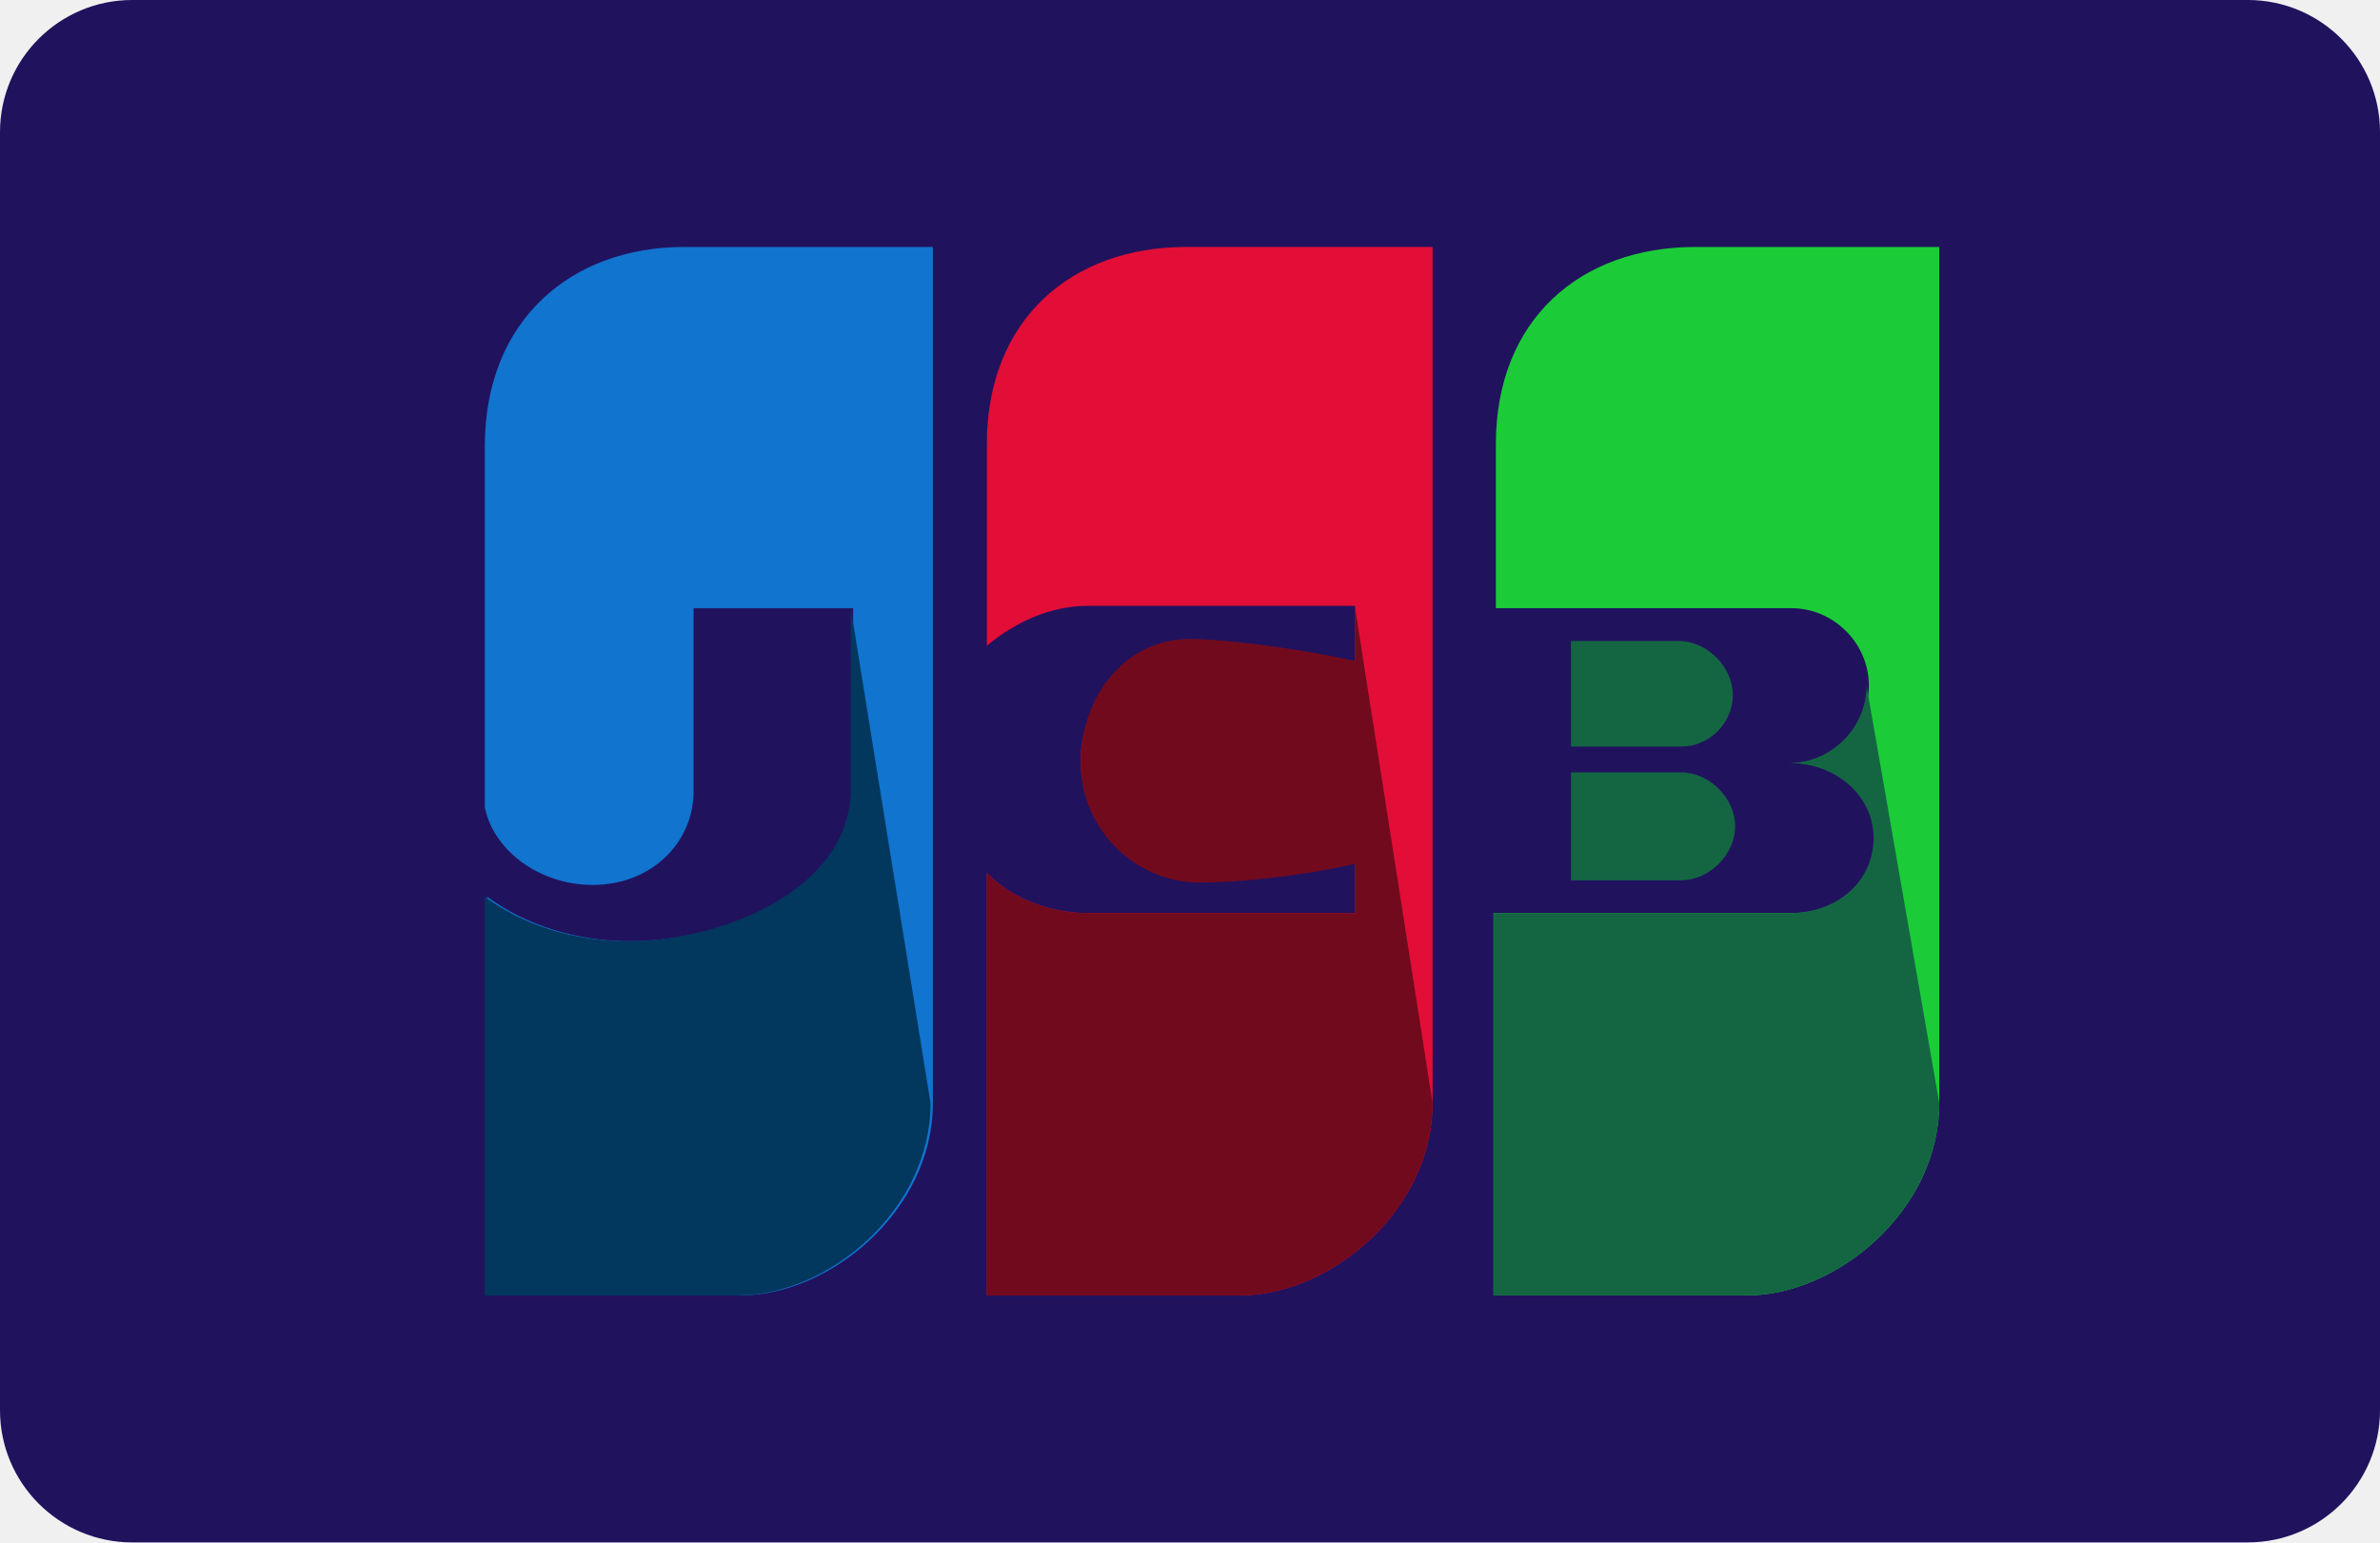
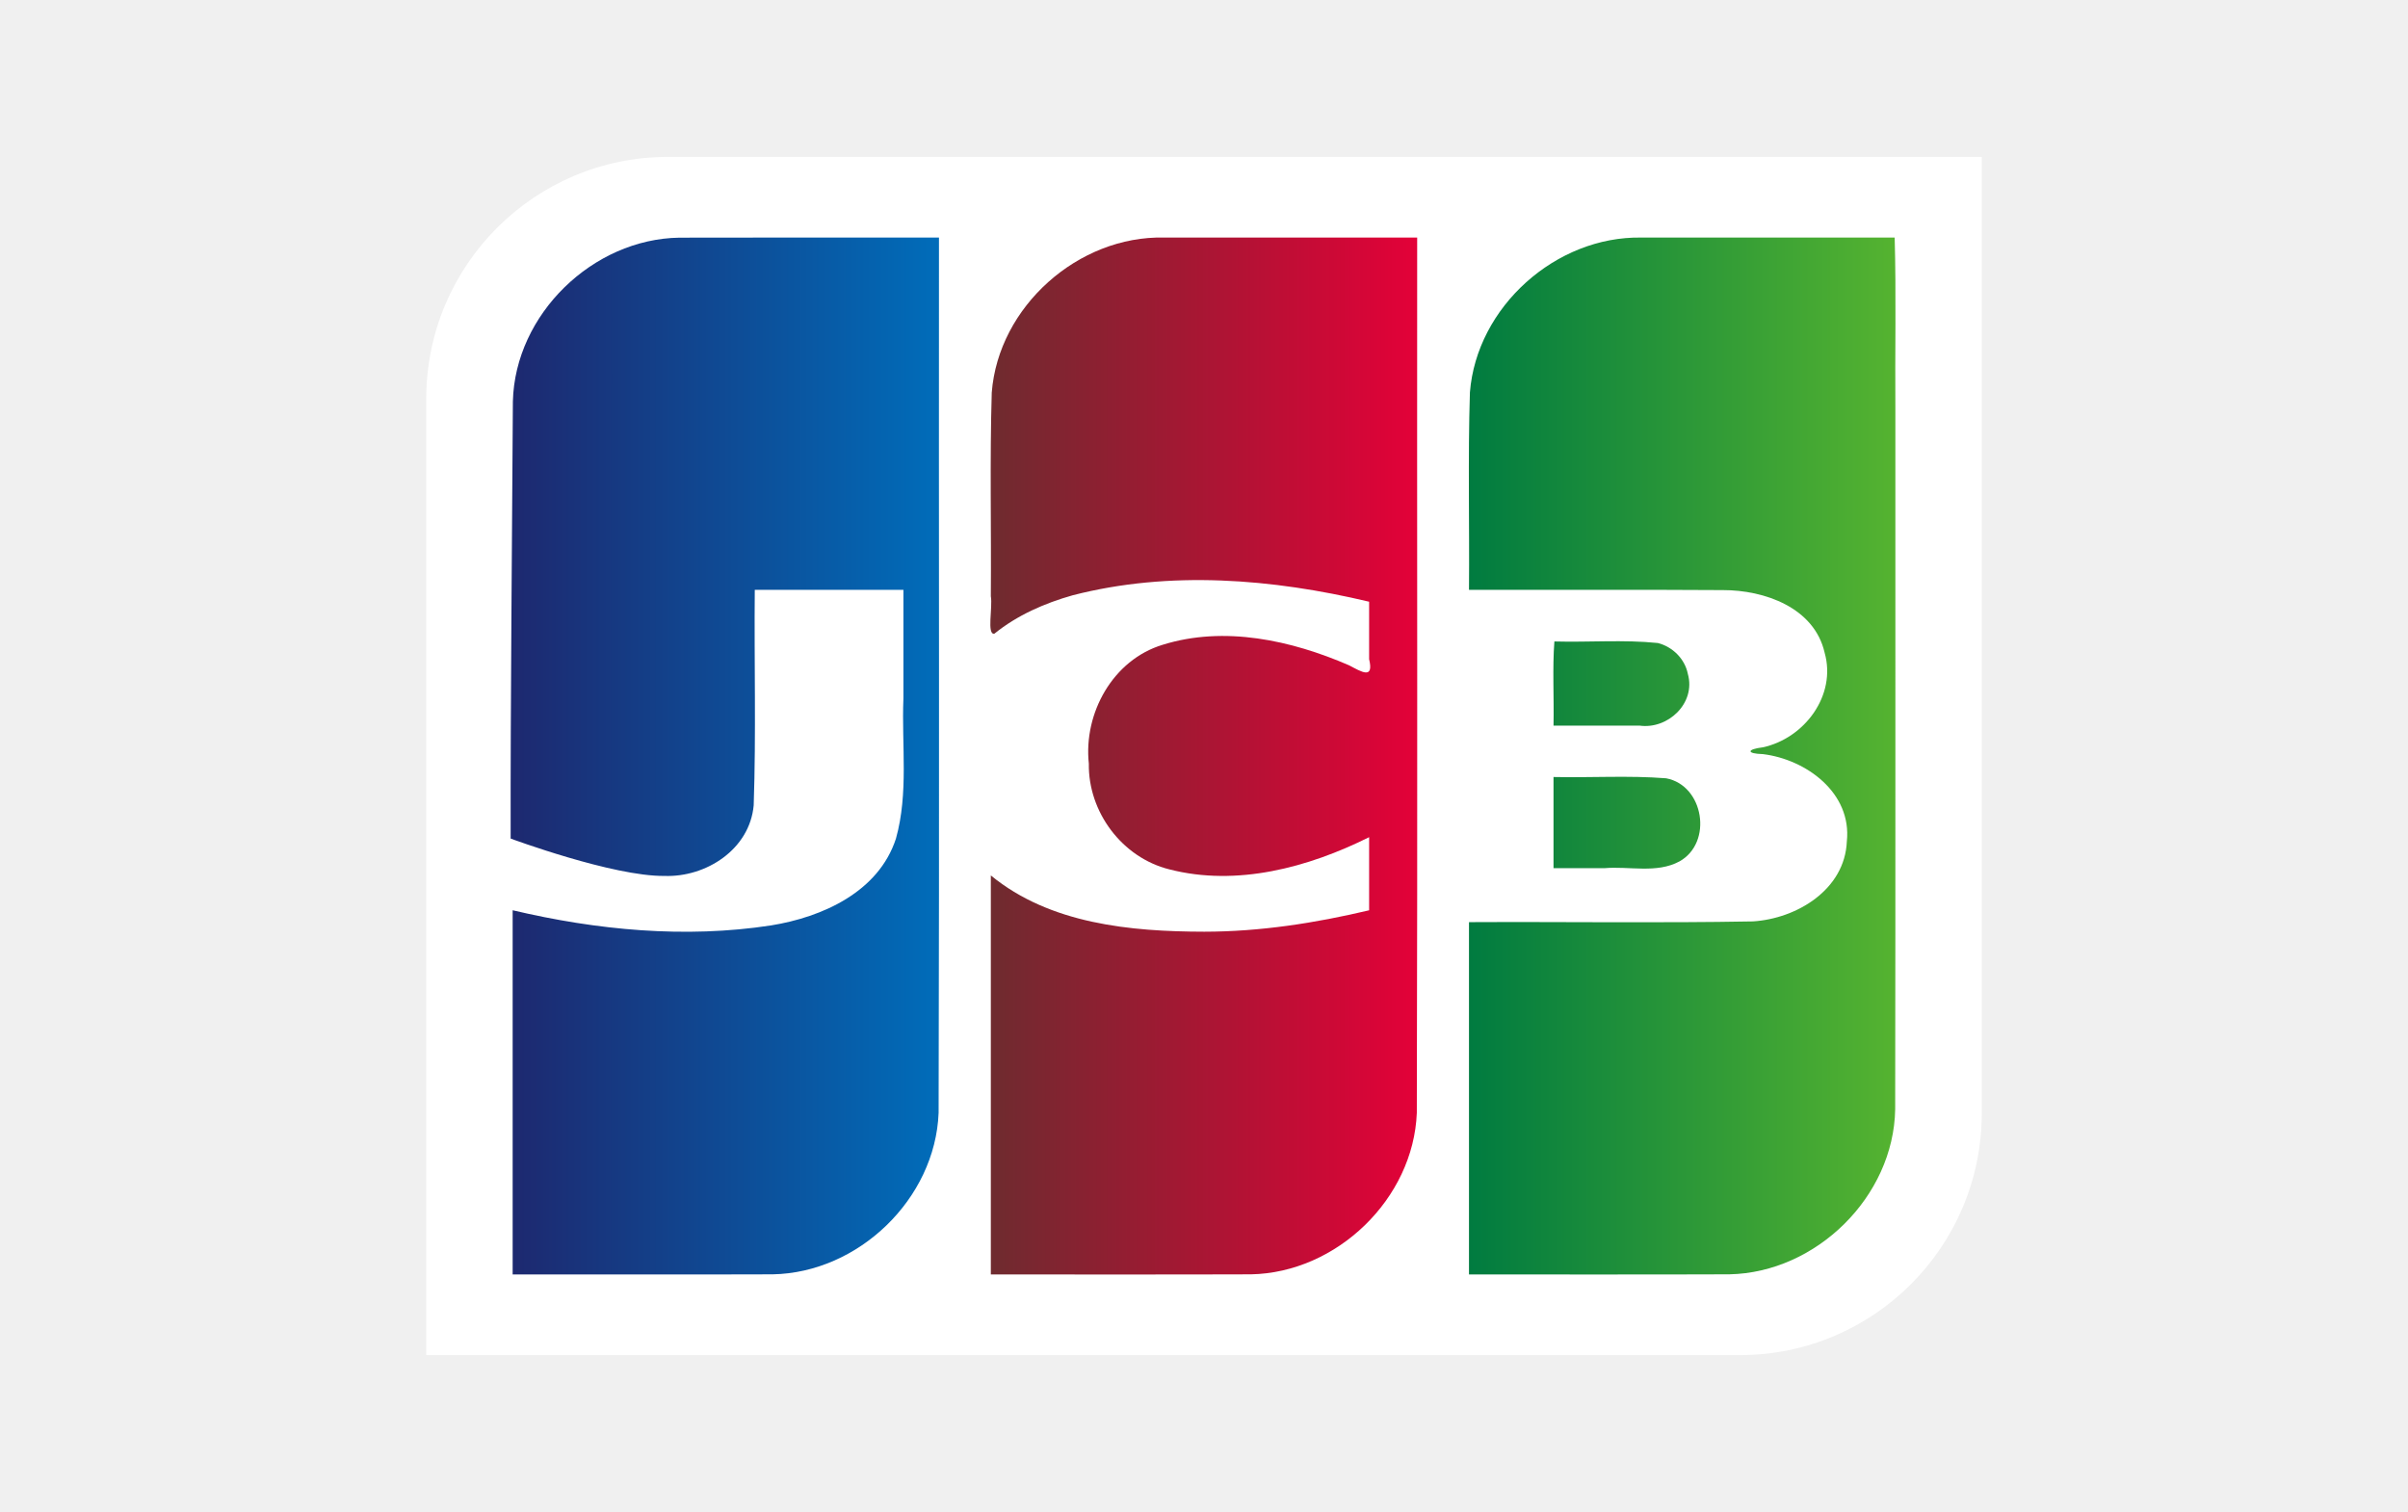
- <svg xmlns="http://www.w3.org/2000/svg" width="54" height="35" viewBox="0 0 54 35" fill="none">
-   <rect width="54" height="35" rx="3" fill="#21125E" />
-   <path d="M15.524 5.604C12.969 5.604 11 7.254 11 10.128V18.325C11.213 19.336 12.277 20.081 13.448 20.081C14.779 20.081 15.737 19.123 15.737 17.952V13.801H19.357V17.899C19.357 20.188 16.429 21.359 14.3 21.359C13.076 21.359 11.905 20.986 11.053 20.348V29.396H16.802C18.824 29.396 21.166 27.48 21.166 25.031V5.604H15.524Z" fill="#1174CE" />
-   <path d="M19.303 13.801V17.899C19.303 20.188 16.376 21.359 14.247 21.359C13.023 21.359 11.852 20.986 11 20.348V29.396H16.748C18.771 29.396 21.113 27.48 21.113 25.031" fill="#02375E" />
-   <path d="M35.644 19.975H38.145C38.784 19.975 39.369 19.39 39.369 18.751C39.369 18.112 38.784 17.527 38.145 17.527H35.644V19.975Z" fill="#146643" />
-   <path d="M38.465 5.604C35.857 5.604 33.94 7.254 33.94 10.075V13.801H40.647C41.605 13.801 42.403 14.599 42.403 15.557C42.403 16.515 41.605 17.314 40.647 17.314C41.711 17.314 42.563 18.059 42.563 19.017C42.563 19.975 41.765 20.72 40.647 20.72H33.887V29.396H39.636C41.658 29.396 44 27.48 44 25.031V5.604H38.465Z" fill="#1BCC38" />
-   <path d="M42.35 15.557C42.35 16.515 41.552 17.314 40.594 17.314C41.658 17.314 42.51 18.059 42.51 19.017C42.51 19.975 41.711 20.72 40.594 20.72H33.887V29.396H39.636C41.658 29.396 44 27.48 44 25.031" fill="#146643" />
-   <path d="M39.316 15.77C39.316 15.132 38.731 14.546 38.092 14.546H35.644V16.941H38.145C38.784 16.941 39.316 16.409 39.316 15.77Z" fill="#146643" />
-   <path d="M26.915 5.604C24.307 5.604 22.391 7.254 22.391 10.075V14.652C23.029 14.12 23.828 13.748 24.679 13.748H30.747V15.025C29.31 14.706 27.926 14.546 27.234 14.546C25.744 14.546 24.52 15.77 24.52 17.261C24.52 18.751 25.744 19.975 27.234 19.975C27.926 19.975 29.31 19.869 30.747 19.549V20.72H24.679C23.828 20.72 22.976 20.401 22.391 19.815V29.396H28.139C30.162 29.396 32.504 27.48 32.504 25.031V5.604H26.915Z" fill="#E20E37" />
-   <path d="M30.747 13.801V15C29.31 14.681 27.692 14.5 27 14.5C25.51 14.5 24.52 15.823 24.52 17.314C24.52 18.804 25.744 20.028 27.234 20.028C27.926 20.028 29.31 19.922 30.747 19.602V20.72H24.679C23.828 20.72 22.976 20.401 22.391 19.815V29.396H28.139C30.162 29.396 32.504 27.48 32.504 25.031" fill="#720A1E" />
+ <svg xmlns="http://www.w3.org/2000/svg" width="750" height="471" viewBox="0 0 750 471">
+   <path fill="#FFF" d="M617.242 346.766c0 41.615-33.729 75.36-75.357 75.36H132.759V124.245c0-41.626 33.73-75.371 75.364-75.371h409.12v297.892h-.001z" />
+   <linearGradient id="a" gradientUnits="userSpaceOnUse" x1="824.742" y1="333.781" x2="825.742" y2="333.781" gradientTransform="matrix(132.8743 0 0 -323.0226 -109129.531 108054.602)">
+     <stop offset="0" stop-color="#007b40" />
+     <stop offset="1" stop-color="#55b330" />
+   </linearGradient>
+   <path fill="url(#a)" d="M483.86 242.045c11.686.254 23.439-.516 35.078.4 11.787 2.199 14.627 20.043 4.156 25.887-7.145 3.85-15.633 1.434-23.379 2.113H483.86v-28.4zm41.834-32.145c2.596 9.164-6.238 17.392-15.064 16.13h-26.77c.188-8.642-.367-18.022.273-26.209 10.723.302 21.547-.616 32.209.48 4.58 1.151 8.414 4.917 9.352 9.599zm64.425-135.903c.498 17.501.072 35.927.215 53.783-.033 72.596.07 145.195-.057 217.789-.469 27.207-24.582 50.847-51.6 51.39-27.045.11-54.094.017-81.143.047v-109.75c29.471-.153 58.957.308 88.416-.231 13.666-.858 28.635-9.875 29.271-24.914 1.609-15.103-12.631-25.551-26.152-27.201-5.197-.135-5.045-1.515 0-2.117 12.895-2.787 23.021-16.133 19.227-29.499-3.234-14.058-18.771-19.499-31.695-19.472-26.352-.179-52.709-.025-79.063-.077.17-20.489-.355-41 .283-61.474 2.088-26.716 26.807-48.748 53.447-48.27 26.287-.003 52.57-.003 78.851-.004z" />
+   <linearGradient id="b" gradientUnits="userSpaceOnUse" x1="824.755" y1="333.782" x2="825.748" y2="333.782" gradientTransform="matrix(133.4307 0 0 -323.0203 -109887.688 108053.82)">
+     <stop offset="0" stop-color="#1d2970" />
+     <stop offset="1" stop-color="#006dba" />
+   </linearGradient>
+   <path fill="url(#b)" d="M159.742 125.041c.673-27.164 24.888-50.611 51.872-51.008 26.945-.083 53.894-.012 80.839-.036-.074 90.885.146 181.776-.111 272.657-1.038 26.834-24.989 49.834-51.679 50.309-26.996.098-53.995.014-80.992.041V283.551c26.223 6.195 53.722 8.832 80.474 4.723 15.991-2.574 33.487-10.426 38.901-27.016 3.984-14.191 1.741-29.126 2.334-43.691v-33.825h-46.297c-.208 22.371.426 44.781-.335 67.125-1.248 13.734-14.849 22.46-27.802 21.994-16.064.17-47.897-11.641-47.897-11.641-.08-41.915.466-94.406.693-136.179z" />
+   <linearGradient id="c" gradientUnits="userSpaceOnUse" x1="824.742" y1="333.781" x2="825.741" y2="333.781" gradientTransform="matrix(132.9583 0 0 -323.0276 -109347.922 108056.266)">
+     <stop offset="0" stop-color="#6e2b2f" />
+     <stop offset="1" stop-color="#e30138" />
+   </linearGradient>
+   <path fill="url(#c)" d="M309.721 197.39c-2.437.517-.491-8.301-1.114-11.646.166-21.15-.346-42.323.284-63.458 2.082-26.829 26.991-48.916 53.738-48.288h78.767c-.074 90.885.145 181.775-.111 272.657-1.039 26.834-24.992 49.833-51.682 50.309-26.998.101-53.998.015-80.997.042V272.707c18.44 15.129 43.5 17.484 66.472 17.525 17.318-.006 34.535-2.676 51.353-6.67V260.79c-18.953 9.446-41.234 15.446-62.244 10.019-14.656-3.649-25.294-17.813-25.057-32.937-1.698-15.729 7.522-32.335 22.979-37.011 19.192-6.008 40.108-1.413 58.096 6.398 3.855 2.018 7.766 4.521 6.225-1.921v-17.899c-30.086-7.158-62.104-9.792-92.33-2.005-8.748 2.468-17.272 6.211-24.379 11.956z" />
</svg>
